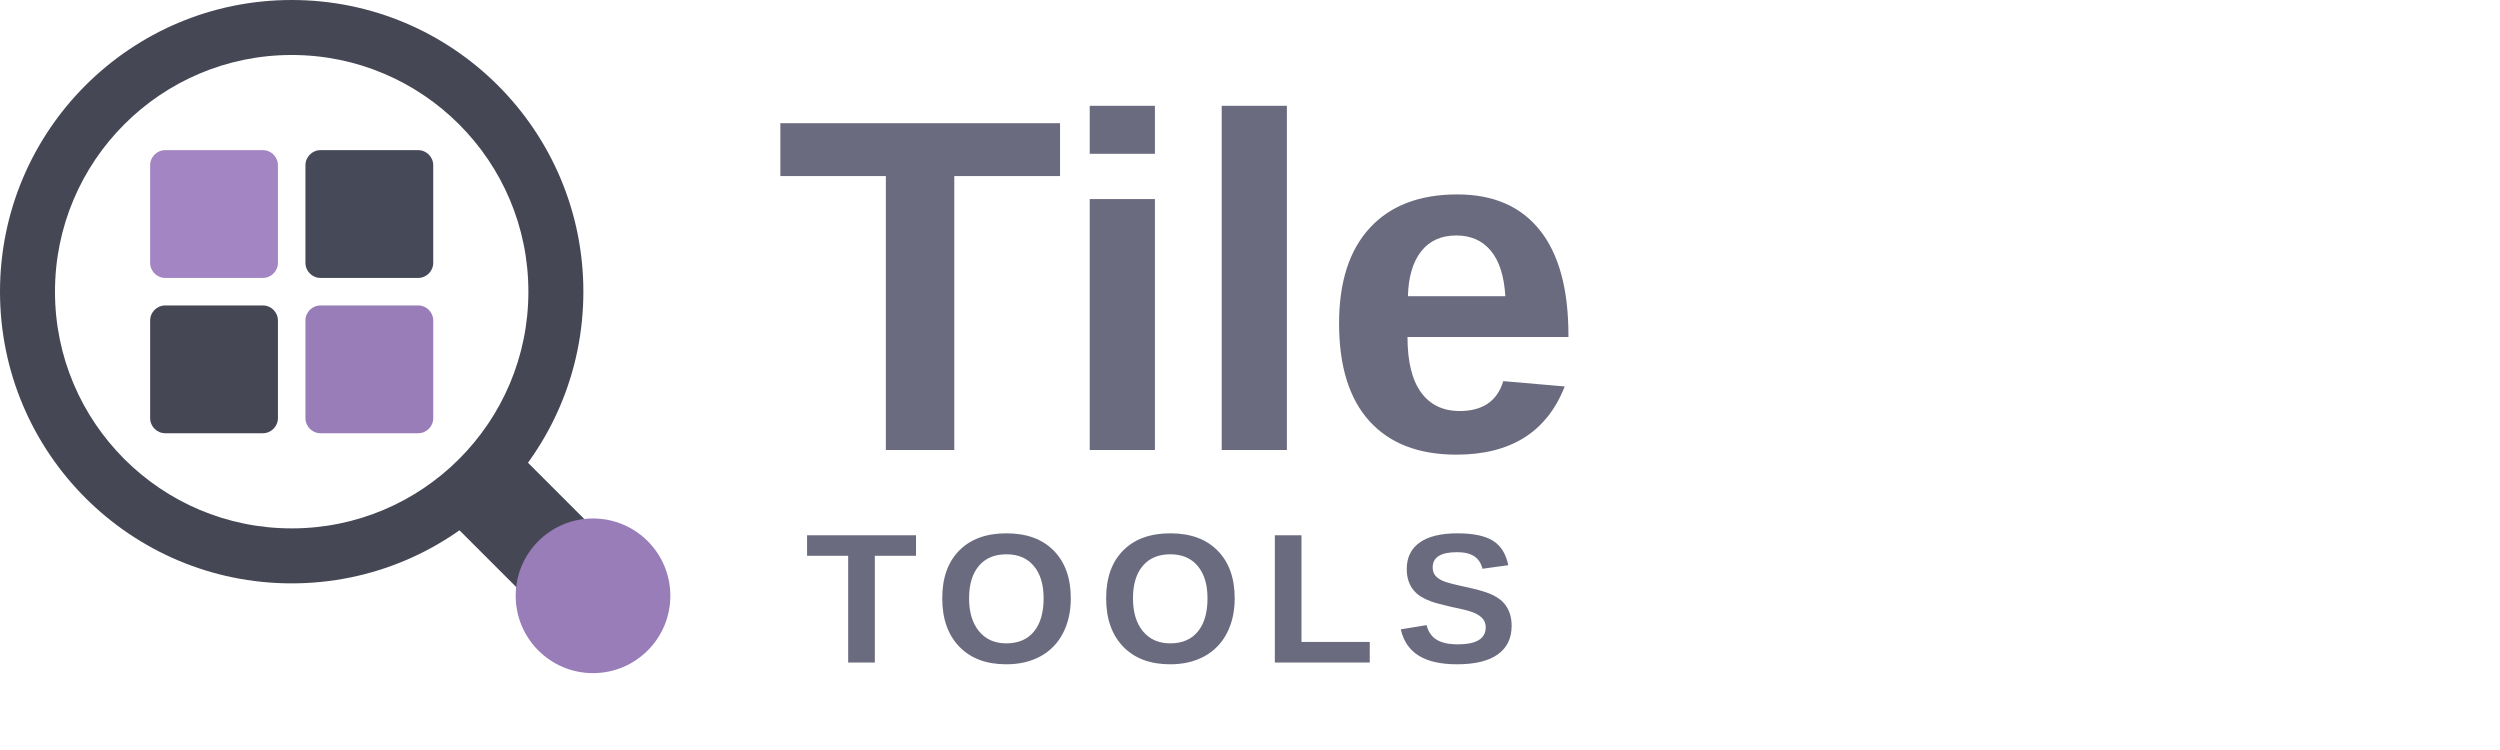
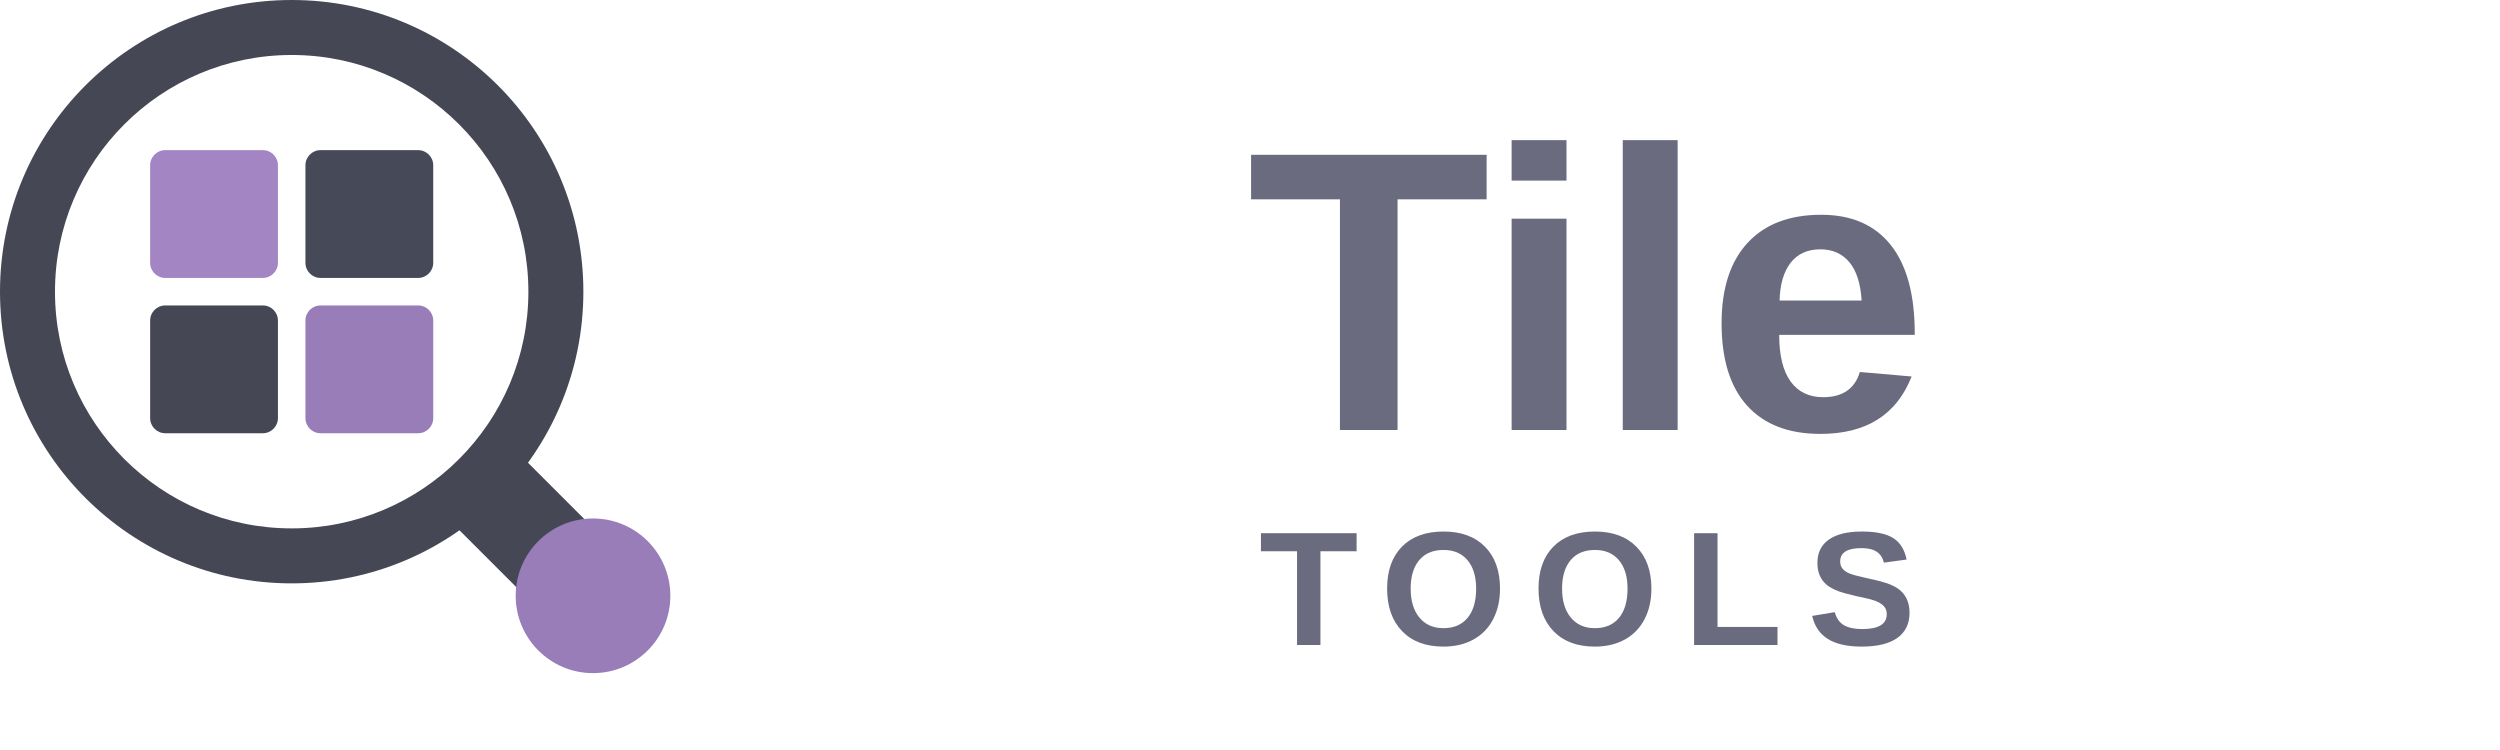
<svg xmlns="http://www.w3.org/2000/svg" viewBox="0 0 1000 300" role="img" aria-labelledby="title desc">
  <g transform="scale(.028)" fill="#454755">
    <path d="M4166.94 0c2301.26 0 4166.94 1865.68 4166.94 4166.94 0 2301.26-1865.68 4166.94-4166.94 4166.94S0 6468.2 0 4166.94 1865.68 0 4166.94 0zm0 785.53c-1867.58 0-3381.41 1513.83-3381.41 3381.41 0 1867.58 1513.83 3381.41 3381.41 3381.41s3381.41-1513.83 3381.41-3381.41c0-1867.58-1513.83-3381.41-3381.41-3381.41z" />
    <polygon points="7502.66 6570.56 8694.44 7762.33 7722.52 8734.25 6530.74 7542.47" />
    <circle fill="#987DB9" cx="8471.64" cy="8511.46" r="1104.64" />
    <rect fill="#A385C4" x="2144.83" y="2144.83" width="1825.72" height="1825.72" rx="216.02" />
    <rect fill="#464958" x="4363.32" y="2144.83" width="1825.72" height="1825.72" rx="216.02" />
    <rect fill="#454755" x="2144.83" y="4363.32" width="1825.72" height="1825.72" rx="216.02" />
    <rect fill="#987DB9" x="4363.32" y="4363.32" width="1825.72" height="1825.72" rx="216.02" />
  </g>
-   <text x="310" y="180" fill="#6B6B80" font-family="Arial, Helvetica, sans-serif" font-size="190" font-weight="700" textLength="610" lengthAdjust="spacingAndGlyphs">Tile</text>
-   <text x="322" y="265" fill="#6B6B80" font-family="Arial, Helvetica, sans-serif" font-size="74" font-weight="700" letter-spacing="8" textLength="510" lengthAdjust="spacingAndGlyphs">TOOLS</text>
+   <text x="635" y="172" fill="#6B6B80" font-family="Arial, Helvetica, sans-serif" font-size="160" font-weight="700" text-anchor="middle">Tile</text>
+   <text x="635" y="258" fill="#6B6B80" font-family="Arial, Helvetica, sans-serif" font-size="65" font-weight="700" letter-spacing="10" text-anchor="middle">TOOLS</text>
</svg>
